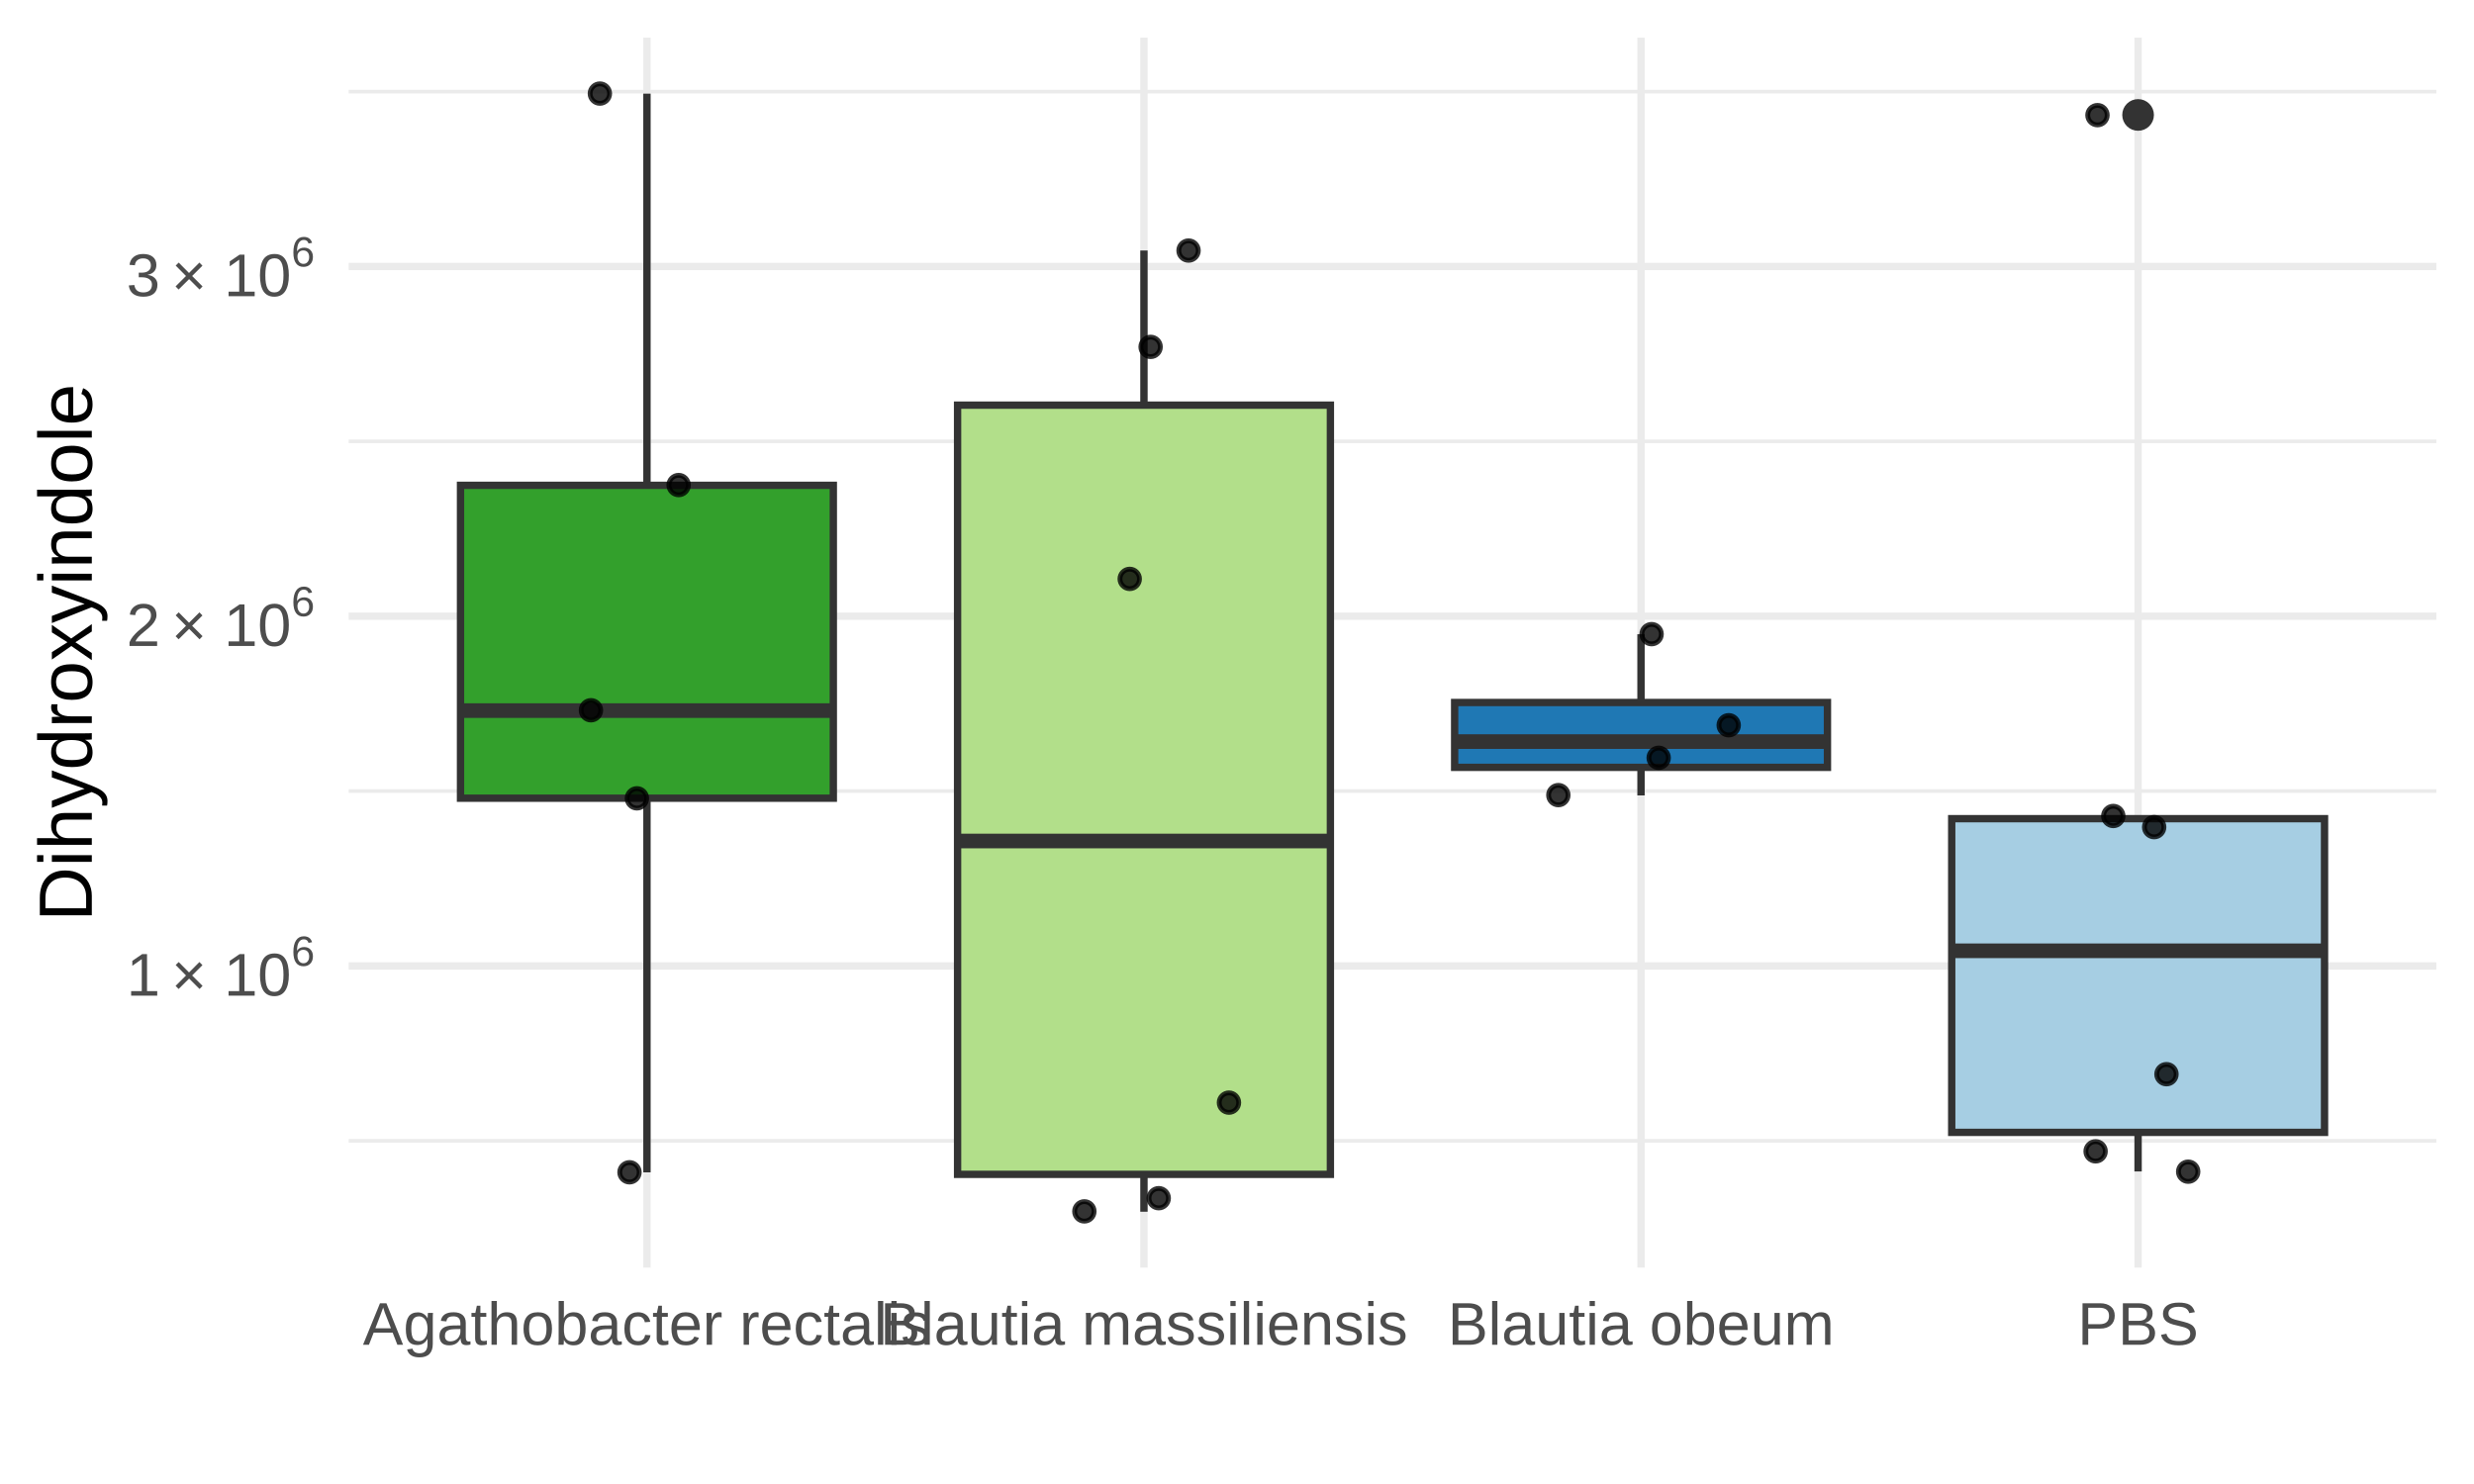
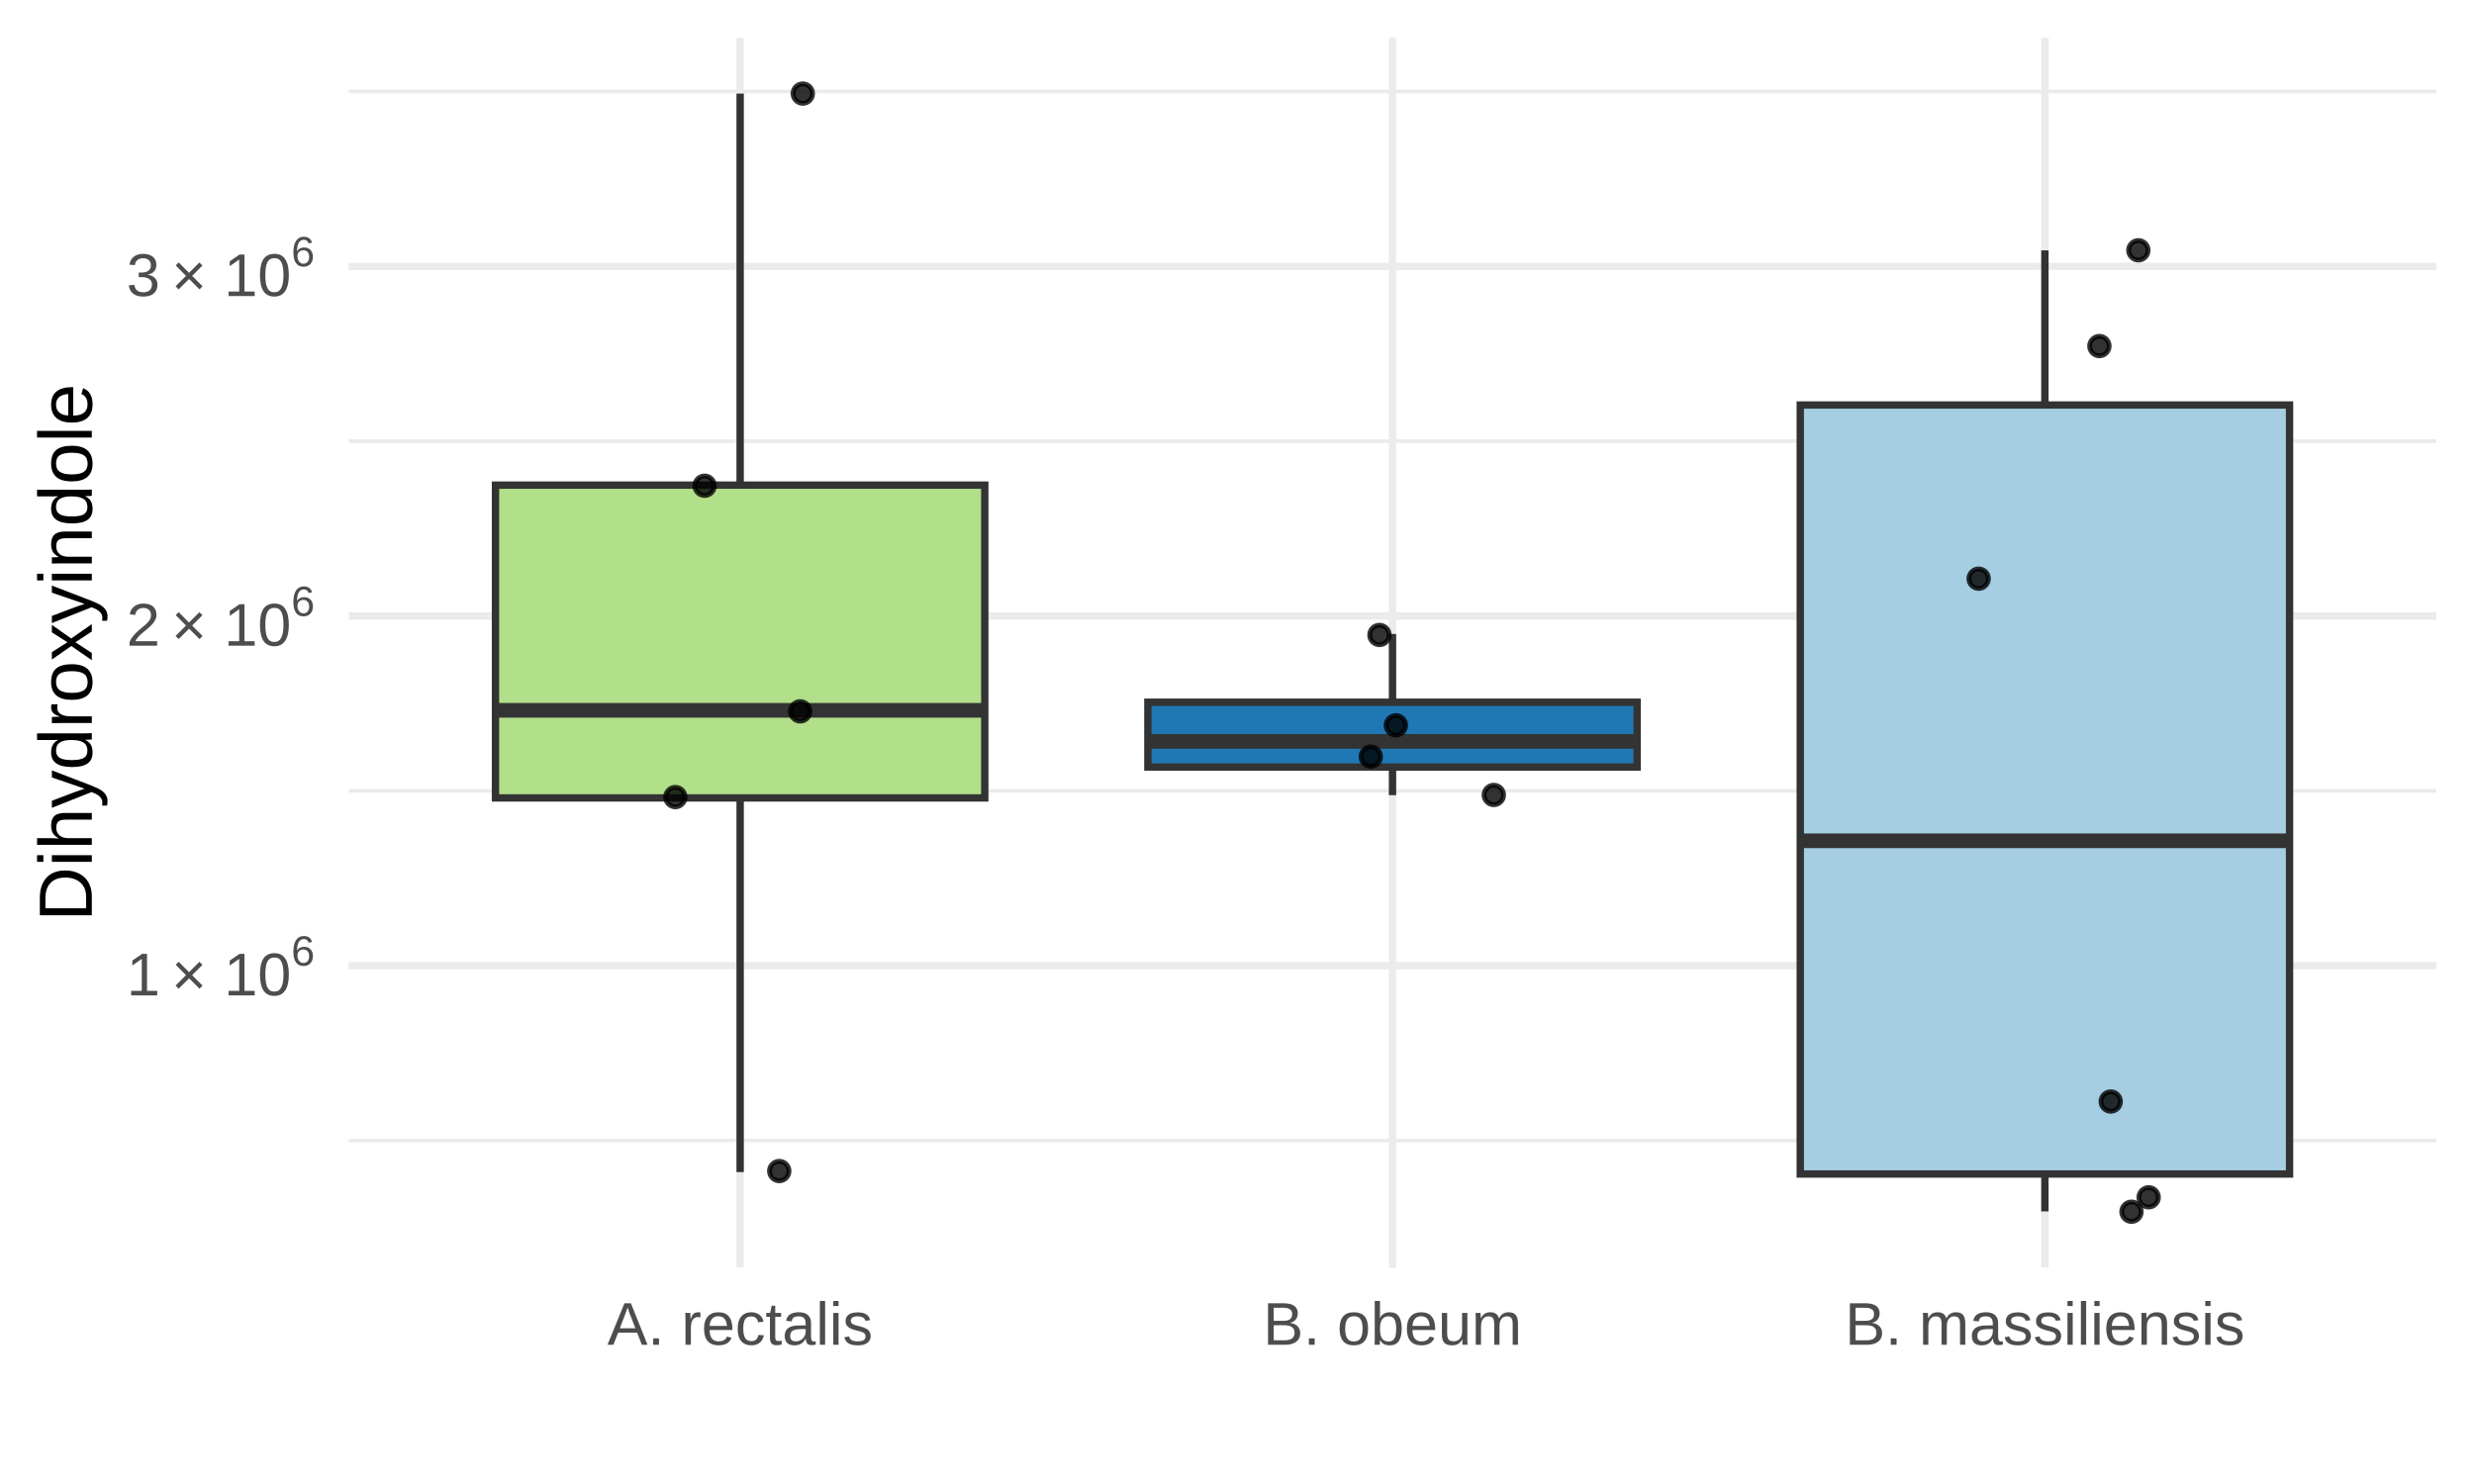
<svg xmlns="http://www.w3.org/2000/svg" class="svglite" width="360.00pt" height="216.00pt" viewBox="0 0 360.00 216.00">
  <defs>
    <style type="text/css">
    .svglite line, .svglite polyline, .svglite polygon, .svglite path, .svglite rect, .svglite circle {
      fill: none;
      stroke: #000000;
      stroke-linecap: round;
      stroke-linejoin: round;
      stroke-miterlimit: 10.00;
    }
    .svglite text {
      white-space: pre;
    }
  </style>
  </defs>
  <rect width="100%" height="100%" style="stroke: none; fill: none;" />
  <defs>
    <clipPath id="cpMC4wMHwzNjAuMDB8MC4wMHwyMTYuMDA=">
      <rect x="0.00" y="0.00" width="360.00" height="216.00" />
    </clipPath>
  </defs>
  <g clip-path="url(#cpMC4wMHwzNjAuMDB8MC4wMHwyMTYuMDA=)">
</g>
  <defs>
    <clipPath id="cpNTAuNzR8MzU0LjUyfDUuNDh8MTg0LjUw">
      <rect x="50.74" y="5.48" width="303.78" height="179.02" />
    </clipPath>
  </defs>
  <g clip-path="url(#cpNTAuNzR8MzU0LjUyfDUuNDh8MTg0LjUw)">
-     <polyline points="50.74,166.05 354.52,166.05 " style="stroke-width: 0.53; stroke: #EBEBEB; stroke-linecap: butt;" />
-     <polyline points="50.74,115.14 354.52,115.14 " style="stroke-width: 0.53; stroke: #EBEBEB; stroke-linecap: butt;" />
-     <polyline points="50.74,64.24 354.52,64.24 " style="stroke-width: 0.53; stroke: #EBEBEB; stroke-linecap: butt;" />
-     <polyline points="50.74,13.34 354.52,13.34 " style="stroke-width: 0.53; stroke: #EBEBEB; stroke-linecap: butt;" />
-     <polyline points="50.74,140.60 354.52,140.60 " style="stroke-width: 1.07; stroke: #EBEBEB; stroke-linecap: butt;" />
-     <polyline points="50.74,89.69 354.52,89.69 " style="stroke-width: 1.07; stroke: #EBEBEB; stroke-linecap: butt;" />
-     <polyline points="50.74,38.79 354.52,38.79 " style="stroke-width: 1.07; stroke: #EBEBEB; stroke-linecap: butt;" />
-     <polyline points="94.14,184.50 94.14,5.48 " style="stroke-width: 1.07; stroke: #EBEBEB; stroke-linecap: butt;" />
-     <polyline points="166.46,184.50 166.46,5.48 " style="stroke-width: 1.07; stroke: #EBEBEB; stroke-linecap: butt;" />
-     <polyline points="238.79,184.50 238.79,5.48 " style="stroke-width: 1.07; stroke: #EBEBEB; stroke-linecap: butt;" />
-     <polyline points="311.12,184.50 311.12,5.48 " style="stroke-width: 1.07; stroke: #EBEBEB; stroke-linecap: butt;" />
-     <line x1="94.14" y1="70.64" x2="94.14" y2="13.63" style="stroke-width: 1.07; stroke: #333333; stroke-linecap: butt;" />
-     <line x1="94.14" y1="116.18" x2="94.14" y2="170.64" style="stroke-width: 1.07; stroke: #333333; stroke-linecap: butt;" />
-     <polygon points="67.01,70.64 67.01,116.18 121.26,116.18 121.26,70.64 67.01,70.64 " style="stroke-width: 1.07; stroke: #333333; stroke-linecap: butt; stroke-linejoin: miter; fill: #33A02C;" />
-     <line x1="67.01" y1="103.43" x2="121.26" y2="103.43" style="stroke-width: 2.13; stroke: #333333; stroke-linecap: butt; stroke-linejoin: miter;" />
-     <line x1="166.46" y1="58.97" x2="166.46" y2="36.46" style="stroke-width: 1.07; stroke: #333333; stroke-linecap: butt;" />
-     <line x1="166.46" y1="170.93" x2="166.46" y2="176.37" style="stroke-width: 1.07; stroke: #333333; stroke-linecap: butt;" />
-     <polygon points="139.34,58.97 139.34,170.93 193.59,170.93 193.59,58.97 139.34,58.97 " style="stroke-width: 1.07; stroke: #333333; stroke-linecap: butt; stroke-linejoin: miter; fill: #B2DF8A;" />
-     <line x1="139.34" y1="122.41" x2="193.59" y2="122.41" style="stroke-width: 2.13; stroke: #333333; stroke-linecap: butt; stroke-linejoin: miter;" />
-     <line x1="238.79" y1="102.25" x2="238.79" y2="92.31" style="stroke-width: 1.07; stroke: #333333; stroke-linecap: butt;" />
-     <line x1="238.79" y1="111.69" x2="238.79" y2="115.78" style="stroke-width: 1.07; stroke: #333333; stroke-linecap: butt;" />
-     <polygon points="211.67,102.25 211.67,111.69 265.92,111.69 265.92,102.25 211.67,102.25 " style="stroke-width: 1.07; stroke: #333333; stroke-linecap: butt; stroke-linejoin: miter; fill: #1F78B4;" />
-     <line x1="211.67" y1="107.94" x2="265.92" y2="107.94" style="stroke-width: 2.13; stroke: #333333; stroke-linecap: butt; stroke-linejoin: miter;" />
-     <circle cx="311.12" cy="16.73" r="1.95" style="stroke-width: 0.71; stroke: #333333; fill: #333333;" />
-     <line x1="311.12" y1="119.16" x2="311.12" y2="118.76" style="stroke-width: 1.07; stroke: #333333; stroke-linecap: butt;" />
-     <line x1="311.12" y1="164.82" x2="311.12" y2="170.51" style="stroke-width: 1.07; stroke: #333333; stroke-linecap: butt;" />
-     <polygon points="284.00,119.16 284.00,164.82 338.25,164.82 338.25,119.16 284.00,119.16 " style="stroke-width: 1.07; stroke: #333333; stroke-linecap: butt; stroke-linejoin: miter; fill: #A6CEE3;" />
-     <line x1="284.00" y1="138.39" x2="338.25" y2="138.39" style="stroke-width: 2.13; stroke: #333333; stroke-linecap: butt; stroke-linejoin: miter;" />
-     <circle cx="241.36" cy="110.30" r="1.42" style="stroke-width: 0.71; stroke: #000000; stroke-opacity: 0.80; fill: #000000; fill-opacity: 0.80;" />
-     <circle cx="178.83" cy="160.49" r="1.42" style="stroke-width: 0.71; stroke: #000000; stroke-opacity: 0.80; fill: #000000; fill-opacity: 0.80;" />
-     <circle cx="98.75" cy="70.60" r="1.42" style="stroke-width: 0.71; stroke: #000000; stroke-opacity: 0.80; fill: #000000; fill-opacity: 0.80;" />
-     <circle cx="87.29" cy="13.62" r="1.42" style="stroke-width: 0.71; stroke: #000000; stroke-opacity: 0.80; fill: #000000; fill-opacity: 0.80;" />
-     <circle cx="313.46" cy="120.39" r="1.42" style="stroke-width: 0.71; stroke: #000000; stroke-opacity: 0.80; fill: #000000; fill-opacity: 0.80;" />
-     <circle cx="304.94" cy="167.58" r="1.42" style="stroke-width: 0.71; stroke: #000000; stroke-opacity: 0.80; fill: #000000; fill-opacity: 0.80;" />
-     <circle cx="157.79" cy="176.32" r="1.42" style="stroke-width: 0.71; stroke: #000000; stroke-opacity: 0.80; fill: #000000; fill-opacity: 0.80;" />
-     <circle cx="240.33" cy="92.30" r="1.42" style="stroke-width: 0.71; stroke: #000000; stroke-opacity: 0.80; fill: #000000; fill-opacity: 0.80;" />
-     <circle cx="226.76" cy="115.73" r="1.42" style="stroke-width: 0.71; stroke: #000000; stroke-opacity: 0.80; fill: #000000; fill-opacity: 0.80;" />
-     <circle cx="168.61" cy="174.40" r="1.42" style="stroke-width: 0.71; stroke: #000000; stroke-opacity: 0.80; fill: #000000; fill-opacity: 0.80;" />
-     <circle cx="92.68" cy="116.20" r="1.42" style="stroke-width: 0.71; stroke: #000000; stroke-opacity: 0.80; fill: #000000; fill-opacity: 0.80;" />
-     <circle cx="91.60" cy="170.63" r="1.42" style="stroke-width: 0.71; stroke: #000000; stroke-opacity: 0.80; fill: #000000; fill-opacity: 0.80;" />
-     <circle cx="305.21" cy="16.76" r="1.42" style="stroke-width: 0.71; stroke: #000000; stroke-opacity: 0.80; fill: #000000; fill-opacity: 0.80;" />
-     <circle cx="307.51" cy="118.77" r="1.42" style="stroke-width: 0.71; stroke: #000000; stroke-opacity: 0.80; fill: #000000; fill-opacity: 0.80;" />
-     <circle cx="164.39" cy="84.26" r="1.42" style="stroke-width: 0.71; stroke: #000000; stroke-opacity: 0.80; fill: #000000; fill-opacity: 0.80;" />
-     <circle cx="251.55" cy="105.56" r="1.42" style="stroke-width: 0.71; stroke: #000000; stroke-opacity: 0.80; fill: #000000; fill-opacity: 0.80;" />
-     <circle cx="172.95" cy="36.47" r="1.42" style="stroke-width: 0.71; stroke: #000000; stroke-opacity: 0.80; fill: #000000; fill-opacity: 0.80;" />
-     <circle cx="85.99" cy="103.38" r="1.42" style="stroke-width: 0.71; stroke: #000000; stroke-opacity: 0.80; fill: #000000; fill-opacity: 0.80;" />
-     <circle cx="315.25" cy="156.35" r="1.42" style="stroke-width: 0.71; stroke: #000000; stroke-opacity: 0.80; fill: #000000; fill-opacity: 0.80;" />
-     <circle cx="318.41" cy="170.54" r="1.42" style="stroke-width: 0.71; stroke: #000000; stroke-opacity: 0.80; fill: #000000; fill-opacity: 0.80;" />
-     <circle cx="167.43" cy="50.49" r="1.42" style="stroke-width: 0.71; stroke: #000000; stroke-opacity: 0.80; fill: #000000; fill-opacity: 0.80;" />
+     <polyline points="50.74,166.00 354.52,166.00 " style="stroke-width: 0.53; stroke: #EBEBEB; stroke-linecap: butt;" />
+     <polyline points="50.74,115.11 354.52,115.11 " style="stroke-width: 0.53; stroke: #EBEBEB; stroke-linecap: butt;" />
+     <polyline points="50.74,64.21 354.52,64.21 " style="stroke-width: 0.53; stroke: #EBEBEB; stroke-linecap: butt;" />
+     <polyline points="50.74,13.32 354.52,13.32 " style="stroke-width: 0.53; stroke: #EBEBEB; stroke-linecap: butt;" />
+     <polyline points="50.74,140.56 354.52,140.56 " style="stroke-width: 1.07; stroke: #EBEBEB; stroke-linecap: butt;" />
+     <polyline points="50.74,89.66 354.52,89.66 " style="stroke-width: 1.07; stroke: #EBEBEB; stroke-linecap: butt;" />
+     <polyline points="50.74,38.77 354.52,38.77 " style="stroke-width: 1.07; stroke: #EBEBEB; stroke-linecap: butt;" />
+     <polyline points="107.70,184.50 107.70,5.48 " style="stroke-width: 1.07; stroke: #EBEBEB; stroke-linecap: butt;" />
+     <polyline points="202.63,184.50 202.63,5.48 " style="stroke-width: 1.07; stroke: #EBEBEB; stroke-linecap: butt;" />
+     <polyline points="297.56,184.50 297.56,5.48 " style="stroke-width: 1.07; stroke: #EBEBEB; stroke-linecap: butt;" />
+     <line x1="107.70" y1="70.61" x2="107.70" y2="13.62" style="stroke-width: 1.07; stroke: #333333; stroke-linecap: butt;" />
+     <line x1="107.70" y1="116.14" x2="107.70" y2="170.60" style="stroke-width: 1.07; stroke: #333333; stroke-linecap: butt;" />
+     <polygon points="72.10,70.61 72.10,116.14 143.30,116.14 143.30,70.61 72.10,70.61 " style="stroke-width: 1.07; stroke: #333333; stroke-linecap: butt; stroke-linejoin: miter; fill: #B2DF8A;" />
+     <line x1="72.10" y1="103.39" x2="143.30" y2="103.39" style="stroke-width: 2.13; stroke: #333333; stroke-linecap: butt; stroke-linejoin: miter;" />
+     <line x1="202.63" y1="102.21" x2="202.63" y2="92.28" style="stroke-width: 1.07; stroke: #333333; stroke-linecap: butt;" />
+     <line x1="202.63" y1="111.65" x2="202.63" y2="115.74" style="stroke-width: 1.07; stroke: #333333; stroke-linecap: butt;" />
+     <polygon points="167.03,102.21 167.03,111.65 238.23,111.65 238.23,102.21 167.03,102.21 " style="stroke-width: 1.07; stroke: #333333; stroke-linecap: butt; stroke-linejoin: miter; fill: #1F78B4;" />
+     <line x1="167.03" y1="107.91" x2="238.23" y2="107.91" style="stroke-width: 2.13; stroke: #333333; stroke-linecap: butt; stroke-linejoin: miter;" />
+     <line x1="297.56" y1="58.95" x2="297.56" y2="36.44" style="stroke-width: 1.07; stroke: #333333; stroke-linecap: butt;" />
+     <line x1="297.56" y1="170.88" x2="297.56" y2="176.32" style="stroke-width: 1.07; stroke: #333333; stroke-linecap: butt;" />
+     <polygon points="261.96,58.95 261.96,170.88 333.16,170.88 333.16,58.95 261.96,58.95 " style="stroke-width: 1.07; stroke: #333333; stroke-linecap: butt; stroke-linejoin: miter; fill: #A6CEE3;" />
+     <line x1="261.96" y1="122.38" x2="333.16" y2="122.38" style="stroke-width: 2.13; stroke: #333333; stroke-linecap: butt; stroke-linejoin: miter;" />
+     <circle cx="199.47" cy="110.13" r="1.42" style="stroke-width: 0.71; stroke: #000000; stroke-opacity: 0.80; fill: #000000; fill-opacity: 0.80;" />
+     <circle cx="307.14" cy="160.33" r="1.42" style="stroke-width: 0.71; stroke: #000000; stroke-opacity: 0.80; fill: #000000; fill-opacity: 0.80;" />
+     <circle cx="102.53" cy="70.70" r="1.42" style="stroke-width: 0.71; stroke: #000000; stroke-opacity: 0.80; fill: #000000; fill-opacity: 0.80;" />
+     <circle cx="116.82" cy="13.62" r="1.42" style="stroke-width: 0.71; stroke: #000000; stroke-opacity: 0.80; fill: #000000; fill-opacity: 0.80;" />
+     <circle cx="310.16" cy="176.37" r="1.42" style="stroke-width: 0.71; stroke: #000000; stroke-opacity: 0.80; fill: #000000; fill-opacity: 0.80;" />
+     <circle cx="200.73" cy="92.42" r="1.42" style="stroke-width: 0.71; stroke: #000000; stroke-opacity: 0.80; fill: #000000; fill-opacity: 0.80;" />
+     <circle cx="217.37" cy="115.71" r="1.42" style="stroke-width: 0.71; stroke: #000000; stroke-opacity: 0.80; fill: #000000; fill-opacity: 0.80;" />
+     <circle cx="312.66" cy="174.27" r="1.42" style="stroke-width: 0.71; stroke: #000000; stroke-opacity: 0.80; fill: #000000; fill-opacity: 0.80;" />
+     <circle cx="98.27" cy="116.02" r="1.42" style="stroke-width: 0.71; stroke: #000000; stroke-opacity: 0.80; fill: #000000; fill-opacity: 0.80;" />
+     <circle cx="113.39" cy="170.45" r="1.42" style="stroke-width: 0.71; stroke: #000000; stroke-opacity: 0.80; fill: #000000; fill-opacity: 0.80;" />
+     <circle cx="287.92" cy="84.23" r="1.42" style="stroke-width: 0.71; stroke: #000000; stroke-opacity: 0.80; fill: #000000; fill-opacity: 0.80;" />
+     <circle cx="203.12" cy="105.57" r="1.42" style="stroke-width: 0.71; stroke: #000000; stroke-opacity: 0.80; fill: #000000; fill-opacity: 0.80;" />
+     <circle cx="311.16" cy="36.43" r="1.42" style="stroke-width: 0.71; stroke: #000000; stroke-opacity: 0.80; fill: #000000; fill-opacity: 0.80;" />
+     <circle cx="116.44" cy="103.54" r="1.42" style="stroke-width: 0.71; stroke: #000000; stroke-opacity: 0.80; fill: #000000; fill-opacity: 0.80;" />
+     <circle cx="305.49" cy="50.37" r="1.42" style="stroke-width: 0.71; stroke: #000000; stroke-opacity: 0.80; fill: #000000; fill-opacity: 0.80;" />
  </g>
  <g clip-path="url(#cpMC4wMHwzNjAuMDB8MC4wMHwyMTYuMDA=)">
-     <text x="18.41" y="144.92" style="font-size: 8.80px;fill: #4D4D4D; font-family: &quot;Arial&quot;;" textLength="4.90px" lengthAdjust="spacingAndGlyphs">1</text>
-     <text x="24.94" y="144.92" style="font-size: 8.80px;fill: #4D4D4D; font-family: &quot;Arial&quot;;" textLength="6.02px" lengthAdjust="spacingAndGlyphs">×</text>
-     <text x="32.59" y="144.92" style="font-size: 8.80px;fill: #4D4D4D; font-family: &quot;Arial&quot;;" textLength="9.79px" lengthAdjust="spacingAndGlyphs">10</text>
-     <text x="42.38" y="140.58" style="font-size: 6.16px;fill: #4D4D4D; font-family: &quot;Arial&quot;;" textLength="3.43px" lengthAdjust="spacingAndGlyphs">6</text>
-     <text x="18.41" y="94.02" style="font-size: 8.80px;fill: #4D4D4D; font-family: &quot;Arial&quot;;" textLength="4.90px" lengthAdjust="spacingAndGlyphs">2</text>
-     <text x="24.94" y="94.02" style="font-size: 8.80px;fill: #4D4D4D; font-family: &quot;Arial&quot;;" textLength="6.02px" lengthAdjust="spacingAndGlyphs">×</text>
-     <text x="32.59" y="94.02" style="font-size: 8.80px;fill: #4D4D4D; font-family: &quot;Arial&quot;;" textLength="9.79px" lengthAdjust="spacingAndGlyphs">10</text>
-     <text x="42.38" y="89.68" style="font-size: 6.16px;fill: #4D4D4D; font-family: &quot;Arial&quot;;" textLength="3.43px" lengthAdjust="spacingAndGlyphs">6</text>
-     <text x="18.41" y="43.11" style="font-size: 8.80px;fill: #4D4D4D; font-family: &quot;Arial&quot;;" textLength="4.90px" lengthAdjust="spacingAndGlyphs">3</text>
-     <text x="24.94" y="43.11" style="font-size: 8.80px;fill: #4D4D4D; font-family: &quot;Arial&quot;;" textLength="6.02px" lengthAdjust="spacingAndGlyphs">×</text>
-     <text x="32.59" y="43.11" style="font-size: 8.80px;fill: #4D4D4D; font-family: &quot;Arial&quot;;" textLength="9.79px" lengthAdjust="spacingAndGlyphs">10</text>
-     <text x="42.38" y="38.78" style="font-size: 6.16px;fill: #4D4D4D; font-family: &quot;Arial&quot;;" textLength="3.43px" lengthAdjust="spacingAndGlyphs">6</text>
-     <text x="94.14" y="195.74" text-anchor="middle" style="font-size: 8.80px;fill: #4D4D4D; font-family: &quot;Arial&quot;;" textLength="82.68px" lengthAdjust="spacingAndGlyphs">Agathobacter rectalis</text>
-     <text x="166.46" y="195.74" text-anchor="middle" style="font-size: 8.80px;fill: #4D4D4D; font-family: &quot;Arial&quot;;" textLength="76.77px" lengthAdjust="spacingAndGlyphs">Blautia massiliensis</text>
-     <text x="238.79" y="195.74" text-anchor="middle" style="font-size: 8.80px;fill: #4D4D4D; font-family: &quot;Arial&quot;;" textLength="56.27px" lengthAdjust="spacingAndGlyphs">Blautia obeum</text>
-     <text x="311.12" y="195.74" text-anchor="middle" style="font-size: 8.80px;fill: #4D4D4D; font-family: &quot;Arial&quot;;" textLength="17.60px" lengthAdjust="spacingAndGlyphs">PBS</text>
+     <text x="18.41" y="144.88" style="font-size: 8.80px;fill: #4D4D4D; font-family: &quot;Arial&quot;;" textLength="4.90px" lengthAdjust="spacingAndGlyphs">1</text>
+     <text x="24.94" y="144.88" style="font-size: 8.80px;fill: #4D4D4D; font-family: &quot;Arial&quot;;" textLength="6.02px" lengthAdjust="spacingAndGlyphs">×</text>
+     <text x="32.59" y="144.88" style="font-size: 8.80px;fill: #4D4D4D; font-family: &quot;Arial&quot;;" textLength="9.79px" lengthAdjust="spacingAndGlyphs">10</text>
+     <text x="42.38" y="140.54" style="font-size: 6.16px;fill: #4D4D4D; font-family: &quot;Arial&quot;;" textLength="3.43px" lengthAdjust="spacingAndGlyphs">6</text>
+     <text x="18.41" y="93.99" style="font-size: 8.80px;fill: #4D4D4D; font-family: &quot;Arial&quot;;" textLength="4.90px" lengthAdjust="spacingAndGlyphs">2</text>
+     <text x="24.94" y="93.99" style="font-size: 8.80px;fill: #4D4D4D; font-family: &quot;Arial&quot;;" textLength="6.02px" lengthAdjust="spacingAndGlyphs">×</text>
+     <text x="32.59" y="93.99" style="font-size: 8.80px;fill: #4D4D4D; font-family: &quot;Arial&quot;;" textLength="9.79px" lengthAdjust="spacingAndGlyphs">10</text>
+     <text x="42.38" y="89.65" style="font-size: 6.16px;fill: #4D4D4D; font-family: &quot;Arial&quot;;" textLength="3.43px" lengthAdjust="spacingAndGlyphs">6</text>
+     <text x="18.41" y="43.09" style="font-size: 8.80px;fill: #4D4D4D; font-family: &quot;Arial&quot;;" textLength="4.90px" lengthAdjust="spacingAndGlyphs">3</text>
+     <text x="24.94" y="43.09" style="font-size: 8.80px;fill: #4D4D4D; font-family: &quot;Arial&quot;;" textLength="6.02px" lengthAdjust="spacingAndGlyphs">×</text>
+     <text x="32.59" y="43.09" style="font-size: 8.80px;fill: #4D4D4D; font-family: &quot;Arial&quot;;" textLength="9.79px" lengthAdjust="spacingAndGlyphs">10</text>
+     <text x="42.38" y="38.76" style="font-size: 6.16px;fill: #4D4D4D; font-family: &quot;Arial&quot;;" textLength="3.43px" lengthAdjust="spacingAndGlyphs">6</text>
+     <text x="107.70" y="195.74" text-anchor="middle" style="font-size: 8.80px;fill: #4D4D4D; font-family: &quot;Arial&quot;;" textLength="38.64px" lengthAdjust="spacingAndGlyphs">A. rectalis</text>
+     <text x="202.63" y="195.74" text-anchor="middle" style="font-size: 8.80px;fill: #4D4D4D; font-family: &quot;Arial&quot;;" textLength="37.68px" lengthAdjust="spacingAndGlyphs">B. obeum</text>
+     <text x="297.56" y="195.74" text-anchor="middle" style="font-size: 8.80px;fill: #4D4D4D; font-family: &quot;Arial&quot;;" textLength="58.18px" lengthAdjust="spacingAndGlyphs">B. massiliensis</text>
    <text transform="translate(13.36,94.99) rotate(-90)" text-anchor="middle" style="font-size: 11.00px; font-family: &quot;Arial&quot;;" textLength="78.27px" lengthAdjust="spacingAndGlyphs">Dihydroxyindole</text>
  </g>
</svg>
